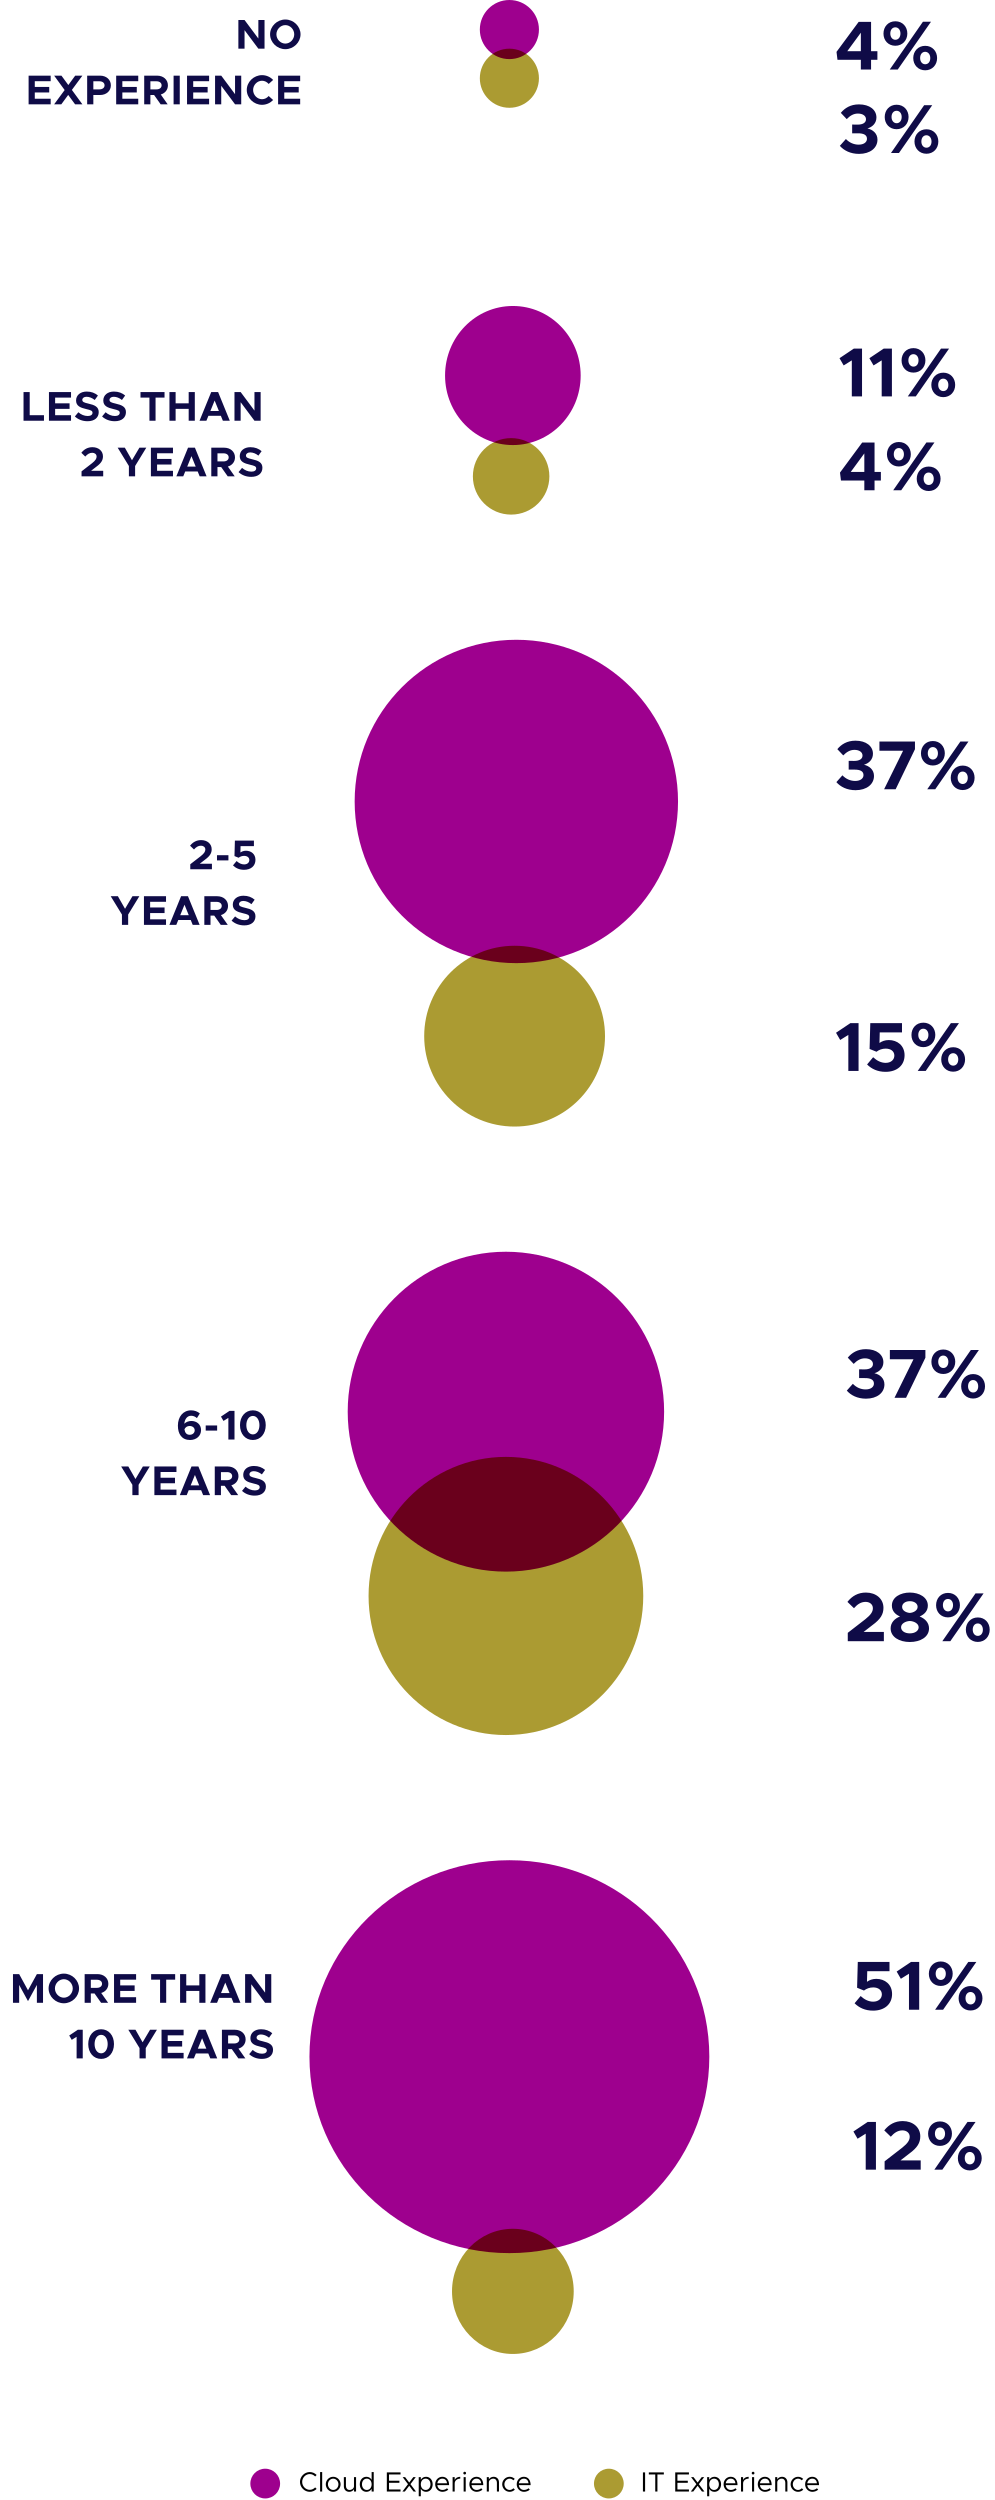
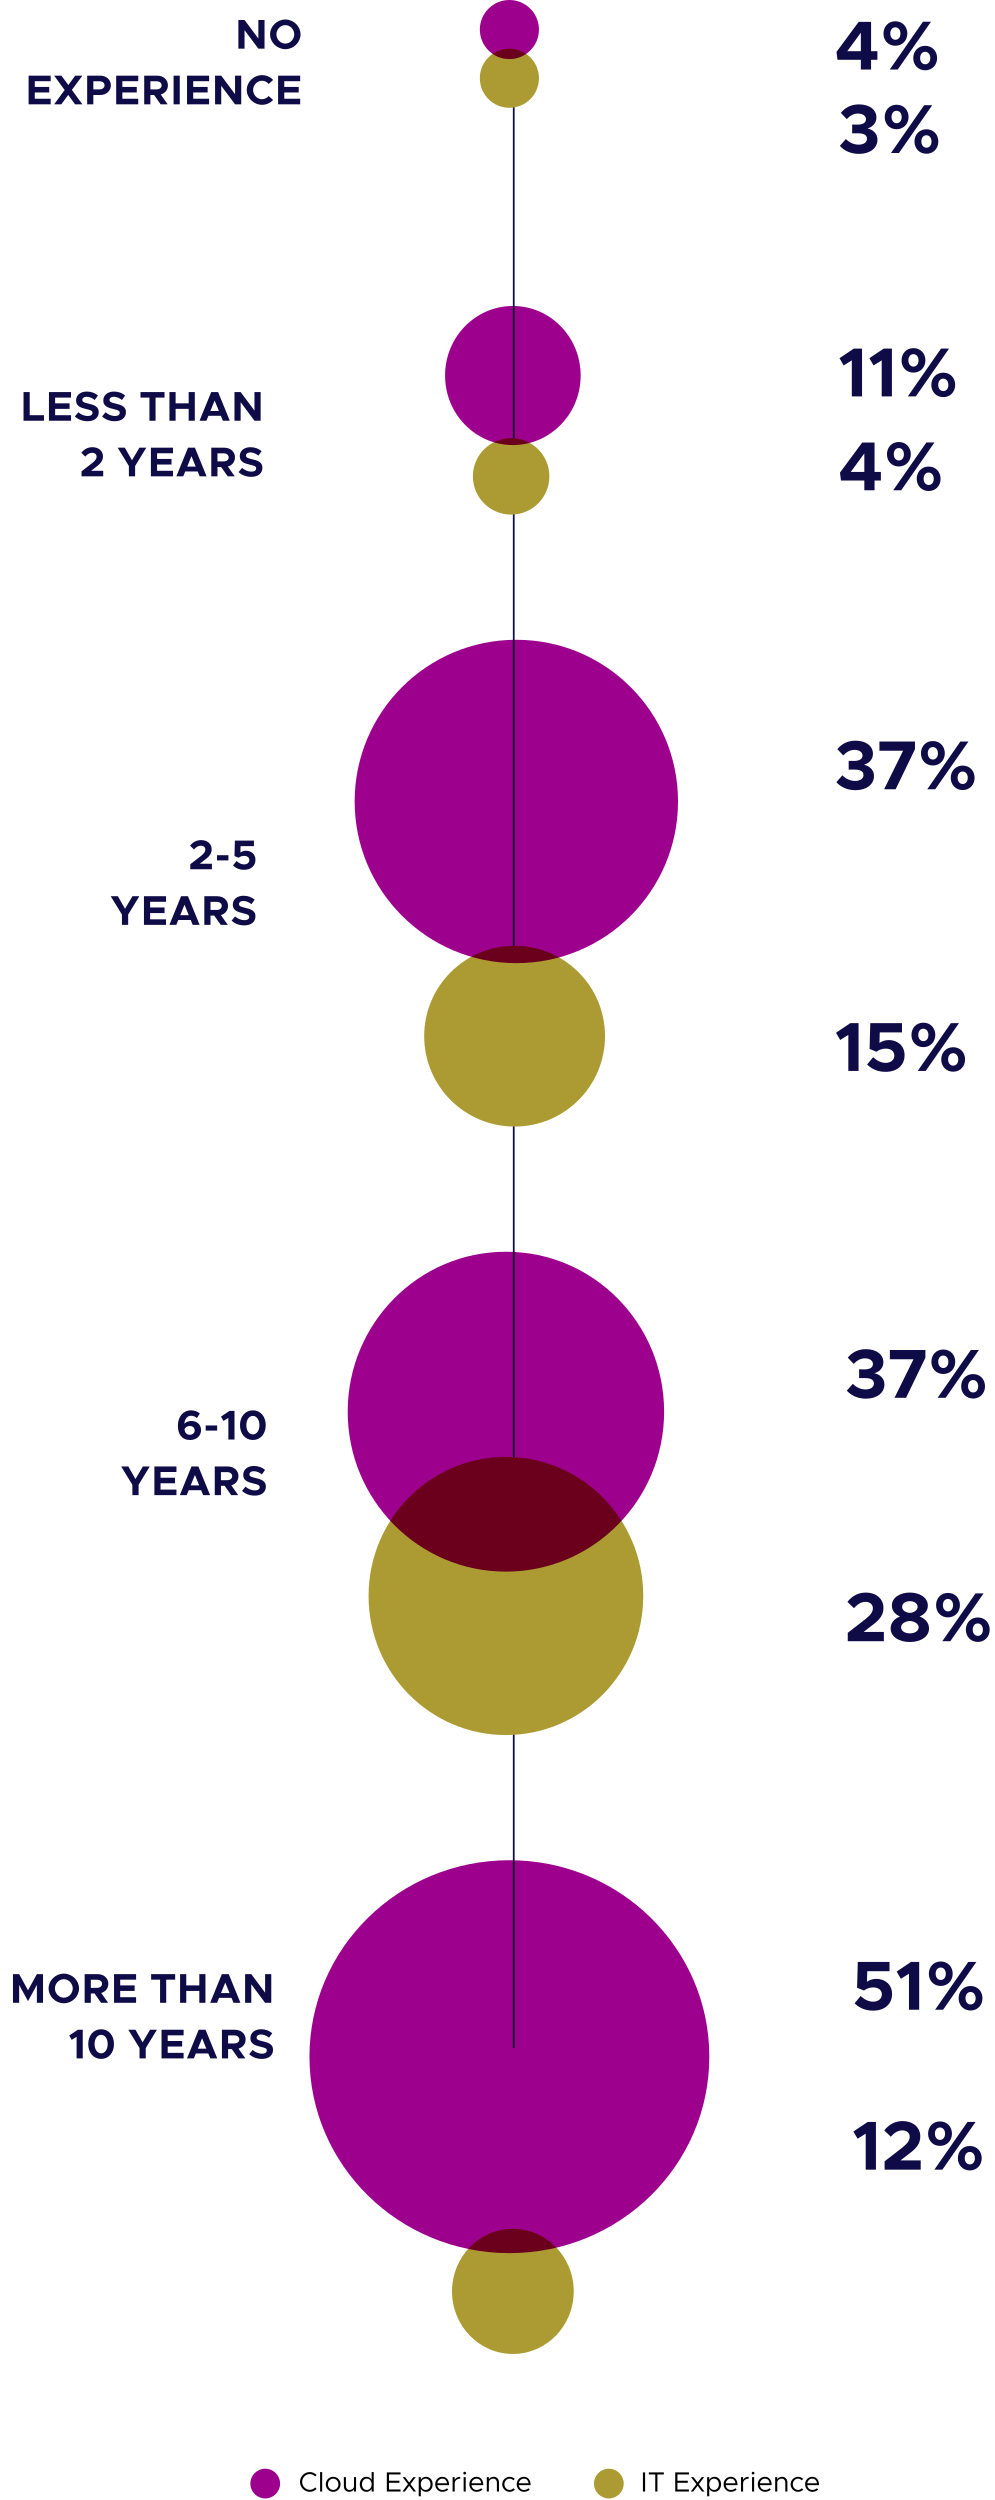
<svg xmlns="http://www.w3.org/2000/svg" width="286" height="719" viewBox="0 0 286 719" fill="none">
+   <path d="M147.75 589L147.75 29" stroke="#0F0B47" stroke-width="0.5" />
  <path d="M89.088 716.651C87.568 716.651 86.272 715.347 86.272 713.803C86.272 712.259 87.568 710.963 89.088 710.963C89.848 710.963 90.552 711.283 91.064 711.803L90.64 712.235C90.24 711.811 89.688 711.539 89.088 711.539C87.904 711.539 86.904 712.579 86.904 713.803C86.904 715.035 87.904 716.075 89.088 716.075C89.688 716.075 90.24 715.803 90.64 715.379L91.064 715.811C90.552 716.323 89.848 716.651 89.088 716.651ZM92.059 716.555V710.963H92.659V716.555H92.059ZM95.828 716.651C94.651 716.651 93.692 715.675 93.692 714.483C93.692 713.291 94.651 712.323 95.828 712.323C96.996 712.323 97.956 713.291 97.956 714.483C97.956 715.675 96.996 716.651 95.828 716.651ZM95.828 716.115C96.651 716.115 97.332 715.379 97.332 714.483C97.332 713.587 96.651 712.859 95.828 712.859C94.996 712.859 94.316 713.587 94.316 714.483C94.316 715.379 94.996 716.115 95.828 716.115ZM101.805 712.419H102.405V716.555H101.805V715.899C101.565 716.339 101.037 716.651 100.445 716.651C99.525 716.651 98.893 716.003 98.893 715.051V712.419H99.493V714.971C99.493 715.651 99.917 716.115 100.525 716.115C101.229 716.115 101.805 715.635 101.805 715.051V712.419ZM106.882 710.963H107.482V716.555H106.882V715.779C106.57 716.323 106.042 716.651 105.378 716.651C104.29 716.651 103.474 715.755 103.474 714.483C103.474 713.219 104.29 712.323 105.378 712.323C106.042 712.323 106.57 712.651 106.882 713.195V710.963ZM105.49 716.115C106.306 716.115 106.882 715.435 106.882 714.483C106.882 713.531 106.306 712.859 105.49 712.859C104.682 712.859 104.106 713.531 104.106 714.483C104.106 715.435 104.682 716.115 105.49 716.115ZM115.195 711.651H111.883V713.459H114.867V714.051H111.883V715.963H115.195V716.555H111.251V711.059H115.195V711.651ZM119.637 716.555H118.933L117.693 714.907L116.445 716.555H115.741L117.341 714.443L115.805 712.419H116.509L117.693 713.979L118.869 712.419H119.573L118.045 714.443L119.637 716.555ZM122.53 712.323C123.618 712.323 124.434 713.219 124.434 714.483C124.434 715.755 123.618 716.651 122.53 716.651C121.866 716.651 121.338 716.323 121.026 715.779V717.931H120.426V712.419H121.026V713.195C121.338 712.651 121.866 712.323 122.53 712.323ZM122.418 716.115C123.226 716.115 123.802 715.435 123.802 714.483C123.802 713.531 123.226 712.859 122.418 712.859C121.602 712.859 121.026 713.531 121.026 714.483C121.026 715.435 121.602 716.115 122.418 716.115ZM127.249 716.115C127.737 716.115 128.297 715.899 128.553 715.619L128.921 716.011C128.561 716.403 127.833 716.651 127.257 716.651C126.153 716.651 125.161 715.747 125.161 714.475C125.161 713.243 126.089 712.323 127.201 712.323C128.449 712.323 129.161 713.267 129.161 714.715H125.777C125.865 715.523 126.433 716.115 127.249 716.115ZM127.225 712.859C126.489 712.859 125.897 713.379 125.785 714.179H128.569C128.489 713.435 128.049 712.859 127.225 712.859ZM130.769 713.227C131.017 712.675 131.609 712.323 132.369 712.323V712.859C131.433 712.859 130.769 713.435 130.769 714.243V716.555H130.169V712.419H130.769V713.227ZM133.645 711.667C133.421 711.667 133.245 711.483 133.245 711.267C133.245 711.059 133.421 710.875 133.645 710.875C133.861 710.875 134.037 711.059 134.037 711.267C134.037 711.483 133.861 711.667 133.645 711.667ZM133.341 716.555V712.419H133.941V716.555H133.341ZM137.077 716.115C137.565 716.115 138.125 715.899 138.381 715.619L138.749 716.011C138.389 716.403 137.661 716.651 137.085 716.651C135.981 716.651 134.989 715.747 134.989 714.475C134.989 713.243 135.917 712.323 137.029 712.323C138.277 712.323 138.989 713.267 138.989 714.715H135.605C135.693 715.523 136.261 716.115 137.077 716.115ZM137.053 712.859C136.317 712.859 135.725 713.379 135.613 714.179H138.397C138.317 713.435 137.877 712.859 137.053 712.859ZM141.957 712.323C142.877 712.323 143.509 712.971 143.509 713.923V716.555H142.909V714.003C142.909 713.323 142.485 712.859 141.877 712.859C141.173 712.859 140.597 713.339 140.597 713.923V716.555H139.997V712.419H140.597V713.075C140.837 712.635 141.365 712.323 141.957 712.323ZM146.577 716.651C145.417 716.651 144.433 715.659 144.433 714.483C144.433 713.307 145.417 712.323 146.577 712.323C147.137 712.323 147.657 712.555 148.049 712.931L147.633 713.339C147.361 713.043 146.985 712.859 146.577 712.859C145.753 712.859 145.065 713.603 145.065 714.483C145.065 715.371 145.753 716.115 146.577 716.115C146.993 716.115 147.377 715.923 147.657 715.611L148.073 716.019C147.681 716.411 147.153 716.651 146.577 716.651ZM150.694 716.115C151.182 716.115 151.742 715.899 151.998 715.619L152.366 716.011C152.006 716.403 151.278 716.651 150.702 716.651C149.598 716.651 148.606 715.747 148.606 714.475C148.606 713.243 149.534 712.323 150.646 712.323C151.894 712.323 152.606 713.267 152.606 714.715H149.222C149.31 715.523 149.878 716.115 150.694 716.115ZM150.67 712.859C149.934 712.859 149.342 713.379 149.23 714.179H152.014C151.934 713.435 151.494 712.859 150.67 712.859Z" fill="black" />
  <circle cx="76.277" cy="714.277" r="4.277" fill="#9E008E" />
  <path d="M184.907 716.555V711.059H185.531V716.555H184.907ZM188.45 716.555V711.651H186.602V711.059H190.922V711.651H189.074V716.555H188.45ZM198.14 711.651H194.828V713.459H197.812V714.051H194.828V715.963H198.14V716.555H194.196V711.059H198.14V711.651ZM202.582 716.555H201.878L200.638 714.907L199.39 716.555H198.686L200.286 714.443L198.75 712.419H199.454L200.638 713.979L201.814 712.419H202.518L200.99 714.443L202.582 716.555ZM205.476 712.323C206.564 712.323 207.38 713.219 207.38 714.483C207.38 715.755 206.564 716.651 205.476 716.651C204.812 716.651 204.284 716.323 203.972 715.779V717.931H203.372V712.419H203.972V713.195C204.284 712.651 204.812 712.323 205.476 712.323ZM205.364 716.115C206.172 716.115 206.748 715.435 206.748 714.483C206.748 713.531 206.172 712.859 205.364 712.859C204.548 712.859 203.972 713.531 203.972 714.483C203.972 715.435 204.548 716.115 205.364 716.115ZM210.194 716.115C210.682 716.115 211.242 715.899 211.498 715.619L211.866 716.011C211.506 716.403 210.778 716.651 210.202 716.651C209.098 716.651 208.106 715.747 208.106 714.475C208.106 713.243 209.034 712.323 210.146 712.323C211.394 712.323 212.106 713.267 212.106 714.715H208.722C208.81 715.523 209.378 716.115 210.194 716.115ZM210.17 712.859C209.434 712.859 208.842 713.379 208.73 714.179H211.514C211.434 713.435 210.994 712.859 210.17 712.859ZM213.714 713.227C213.962 712.675 214.554 712.323 215.314 712.323V712.859C214.378 712.859 213.714 713.435 213.714 714.243V716.555H213.114V712.419H213.714V713.227ZM216.59 711.667C216.366 711.667 216.19 711.483 216.19 711.267C216.19 711.059 216.366 710.875 216.59 710.875C216.806 710.875 216.982 711.059 216.982 711.267C216.982 711.483 216.806 711.667 216.59 711.667ZM216.286 716.555V712.419H216.886V716.555H216.286ZM220.022 716.115C220.51 716.115 221.07 715.899 221.326 715.619L221.694 716.011C221.334 716.403 220.606 716.651 220.03 716.651C218.926 716.651 217.934 715.747 217.934 714.475C217.934 713.243 218.862 712.323 219.974 712.323C221.222 712.323 221.934 713.267 221.934 714.715H218.55C218.638 715.523 219.206 716.115 220.022 716.115ZM219.998 712.859C219.262 712.859 218.67 713.379 218.558 714.179H221.342C221.262 713.435 220.822 712.859 219.998 712.859ZM224.902 712.323C225.822 712.323 226.454 712.971 226.454 713.923V716.555H225.854V714.003C225.854 713.323 225.43 712.859 224.822 712.859C224.118 712.859 223.542 713.339 223.542 713.923V716.555H222.942V712.419H223.542V713.075C223.782 712.635 224.31 712.323 224.902 712.323ZM229.523 716.651C228.363 716.651 227.379 715.659 227.379 714.483C227.379 713.307 228.363 712.323 229.523 712.323C230.083 712.323 230.603 712.555 230.995 712.931L230.579 713.339C230.307 713.043 229.931 712.859 229.523 712.859C228.699 712.859 228.011 713.603 228.011 714.483C228.011 715.371 228.699 716.115 229.523 716.115C229.939 716.115 230.323 715.923 230.603 715.611L231.019 716.019C230.627 716.411 230.099 716.651 229.523 716.651ZM233.639 716.115C234.127 716.115 234.687 715.899 234.943 715.619L235.311 716.011C234.951 716.403 234.223 716.651 233.647 716.651C232.543 716.651 231.551 715.747 231.551 714.475C231.551 713.243 232.479 712.323 233.591 712.323C234.839 712.323 235.551 713.267 235.551 714.715H232.167C232.255 715.523 232.823 716.115 233.639 716.115ZM233.615 712.859C232.879 712.859 232.287 713.379 232.175 714.179H234.959C234.879 713.435 234.439 712.859 233.615 712.859Z" fill="black" />
  <circle cx="175.102" cy="714.277" r="4.277" fill="#AB9B32" />
  <path d="M8.543 119.404V112.756H6.767V121H12.647V119.404H8.543ZM20.427 114.352V112.756H14.079V121H20.427V119.404H15.855V117.592H20.007V115.996H15.855V114.352H20.427ZM25.19 121.144C27.194 121.144 28.394 120.1 28.394 118.528C28.394 117.004 27.218 116.476 25.442 116.08C24.17 115.792 23.666 115.6 23.666 115C23.666 114.508 24.134 114.112 24.878 114.112C25.67 114.112 26.498 114.436 27.242 115.036L28.166 113.752C27.314 113.032 26.282 112.612 24.938 112.612C23.126 112.612 21.878 113.656 21.878 115.18C21.878 116.776 23.126 117.268 24.866 117.664C26.126 117.952 26.606 118.132 26.606 118.72C26.606 119.236 26.15 119.644 25.25 119.644C24.206 119.644 23.318 119.236 22.538 118.564L21.53 119.776C22.49 120.664 23.75 121.144 25.19 121.144ZM33.018 121.144C35.022 121.144 36.222 120.1 36.222 118.528C36.222 117.004 35.046 116.476 33.27 116.08C31.998 115.792 31.494 115.6 31.494 115C31.494 114.508 31.962 114.112 32.706 114.112C33.498 114.112 34.326 114.436 35.07 115.036L35.994 113.752C35.142 113.032 34.11 112.612 32.766 112.612C30.954 112.612 29.706 113.656 29.706 115.18C29.706 116.776 30.954 117.268 32.694 117.664C33.954 117.952 34.434 118.132 34.434 118.72C34.434 119.236 33.978 119.644 33.078 119.644C32.034 119.644 31.146 119.236 30.366 118.564L29.358 119.776C30.318 120.664 31.578 121.144 33.018 121.144ZM42.975 121H44.739V114.352H47.319V112.756H40.407V114.352H42.975V121ZM54.264 112.756V115.996H50.508V112.756H48.731V121H50.508V117.592H54.264V121H56.028V112.756H54.264ZM64.094 121H66.086L62.726 112.756H60.746L57.386 121H59.366L59.942 119.584H63.518L64.094 121ZM60.506 118.204L61.73 115.192L62.954 118.204H60.506ZM67.435 121H69.211V115.672L73.183 121H74.959V112.756H73.183V118.084L69.211 112.756H67.435V121ZM23.453 137H29.681V135.404H26.189L27.689 134.24C29.129 133.196 29.609 132.344 29.609 131.24C29.609 129.692 28.337 128.612 26.585 128.612C25.253 128.612 24.209 129.188 23.393 130.22L24.521 131.312C25.121 130.628 25.733 130.22 26.537 130.22C27.209 130.22 27.785 130.628 27.785 131.312C27.785 131.888 27.473 132.428 26.489 133.208L23.453 135.56V137ZM37.07 137H38.858V134.024L42.074 128.756H40.094L37.958 132.368L35.906 128.756H33.842L37.07 134.024V137ZM49.748 130.352V128.756H43.4V137H49.748V135.404H45.175V133.592H49.328V131.996H45.175V130.352H49.748ZM57.426 137H59.418L56.058 128.756H54.078L50.718 137H52.698L53.274 135.584H56.85L57.426 137ZM53.838 134.204L55.062 131.192L56.286 134.204H53.838ZM67.583 131.54C67.583 129.908 66.275 128.756 64.475 128.756H60.767V137H62.543V134.324H63.611L65.495 137H67.511L65.531 134.18C66.767 133.82 67.583 132.836 67.583 131.54ZM62.543 130.376H64.295C65.171 130.376 65.771 130.832 65.771 131.54C65.771 132.248 65.171 132.704 64.295 132.704H62.543V130.376ZM72.264 137.144C74.268 137.144 75.468 136.1 75.468 134.528C75.468 133.004 74.292 132.476 72.516 132.08C71.244 131.792 70.74 131.6 70.74 131C70.74 130.508 71.208 130.112 71.952 130.112C72.744 130.112 73.572 130.436 74.316 131.036L75.24 129.752C74.388 129.032 73.356 128.612 72.012 128.612C70.2 128.612 68.952 129.656 68.952 131.18C68.952 132.776 70.2 133.268 71.94 133.664C73.2 133.952 73.68 134.132 73.68 134.72C73.68 135.236 73.224 135.644 72.324 135.644C71.28 135.644 70.392 135.236 69.612 134.564L68.604 135.776C69.564 136.664 70.824 137.144 72.264 137.144Z" fill="#0F0B47" />
  <ellipse cx="147" cy="137" rx="11" ry="11" transform="rotate(90 147 137)" fill="#AB9B32" />
  <ellipse cx="147.5" cy="108" rx="20" ry="19.5" transform="rotate(90 147.5 108)" fill="#9E008E" style="mix-blend-mode:multiply" />
  <path d="M244.98 114V103.64L242.64 105.1L241.44 103.02L245.56 100.26H247.92V114H244.98ZM253.574 114V103.64L251.234 105.1L250.034 103.02L254.154 100.26H256.514V114H253.574ZM262.708 107.16C260.648 107.16 259.288 105.62 259.288 103.66C259.288 101.68 260.648 100.12 262.708 100.12C264.788 100.12 266.148 101.7 266.148 103.64C266.148 105.62 264.728 107.16 262.708 107.16ZM261.088 114L270.628 100.26H272.948L263.388 114H261.088ZM262.708 105.44C263.548 105.44 264.168 104.74 264.168 103.64C264.168 102.58 263.548 101.86 262.708 101.86C261.848 101.86 261.248 102.56 261.248 103.64C261.248 104.72 261.888 105.44 262.708 105.44ZM271.288 114.22C269.248 114.22 267.848 112.66 267.848 110.7C267.848 108.74 269.248 107.18 271.288 107.18C273.368 107.18 274.708 108.76 274.708 110.7C274.708 112.68 273.308 114.22 271.288 114.22ZM271.288 112.48C272.148 112.48 272.748 111.78 272.748 110.7C272.748 109.62 272.108 108.9 271.288 108.9C270.428 108.9 269.828 109.6 269.828 110.7C269.828 111.76 270.448 112.48 271.288 112.48Z" fill="#0F0B47" />
  <path d="M248.58 141V138.2H241.86L241.58 135.92L247.96 127.28H251.52V135.72H253.34V138.2H251.52V141H248.58ZM244.68 135.72H248.58V130.4L244.68 135.72ZM258.508 134.16C256.448 134.16 255.088 132.62 255.088 130.66C255.088 128.68 256.448 127.12 258.508 127.12C260.588 127.12 261.948 128.7 261.948 130.64C261.948 132.62 260.528 134.16 258.508 134.16ZM256.888 141L266.428 127.26H268.748L259.188 141H256.888ZM258.508 132.44C259.348 132.44 259.968 131.74 259.968 130.64C259.968 129.58 259.348 128.86 258.508 128.86C257.648 128.86 257.048 129.56 257.048 130.64C257.048 131.72 257.688 132.44 258.508 132.44ZM267.088 141.22C265.048 141.22 263.648 139.66 263.648 137.7C263.648 135.74 265.048 134.18 267.088 134.18C269.168 134.18 270.508 135.76 270.508 137.7C270.508 139.68 269.108 141.22 267.088 141.22ZM267.088 139.48C267.948 139.48 268.548 138.78 268.548 137.7C268.548 136.62 267.908 135.9 267.088 135.9C266.228 135.9 265.628 136.6 265.628 137.7C265.628 138.76 266.248 139.48 267.088 139.48Z" fill="#0F0B47" />
  <path d="M68.556 14V5.756H70.332L74.304 11.084V5.756H76.08V14H74.304L70.332 8.672V14H68.556ZM82.065 14.144C79.689 14.144 77.673 12.188 77.673 9.872C77.673 7.556 79.689 5.612 82.065 5.612C84.441 5.612 86.433 7.556 86.433 9.872C86.433 12.188 84.441 14.144 82.065 14.144ZM82.065 12.536C83.445 12.536 84.621 11.312 84.621 9.872C84.621 8.444 83.445 7.22 82.065 7.22C80.673 7.22 79.497 8.444 79.497 9.872C79.497 11.312 80.673 12.536 82.065 12.536ZM14.576 23.352H10.004V24.996H14.156V26.592H10.004V28.404H14.576V30H8.228V21.756H14.576V23.352ZM23.694 21.756L20.67 25.86L23.694 30H21.594L19.614 27.3L17.634 30H15.57L18.594 25.896L15.57 21.756H17.67L19.65 24.456L21.63 21.756H23.694ZM25.067 30V21.756H28.775C30.575 21.756 31.883 22.908 31.883 24.54C31.883 26.172 30.575 27.324 28.775 27.324H26.843V30H25.067ZM26.843 25.704H28.595C29.471 25.704 30.071 25.248 30.071 24.54C30.071 23.832 29.471 23.376 28.595 23.376H26.843V25.704ZM39.759 23.352H35.187V24.996H39.339V26.592H35.187V28.404H39.759V30H33.411V21.756H39.759V23.352ZM48.29 24.54C48.29 25.836 47.474 26.82 46.238 27.18L48.218 30H46.202L44.318 27.324H43.25V30H41.474V21.756H45.182C46.982 21.756 48.29 22.908 48.29 24.54ZM43.25 23.376V25.704H45.002C45.878 25.704 46.478 25.248 46.478 24.54C46.478 23.832 45.878 23.376 45.002 23.376H43.25ZM49.923 30V21.756H51.699V30H49.923ZM60.138 23.352H55.566V24.996H59.718V26.592H55.566V28.404H60.138V30H53.79V21.756H60.138V23.352ZM61.853 30V21.756H63.629L67.601 27.084V21.756H69.377V30H67.601L63.629 24.672V30H61.853ZM75.362 30.144C72.986 30.144 70.97 28.188 70.97 25.872C70.97 23.556 72.986 21.612 75.362 21.612C76.61 21.612 77.75 22.14 78.554 22.992L77.27 24.144C76.802 23.592 76.106 23.22 75.362 23.22C73.97 23.22 72.794 24.444 72.794 25.872C72.794 27.312 73.97 28.536 75.362 28.536C76.118 28.536 76.802 28.164 77.27 27.612L78.554 28.764C77.75 29.604 76.61 30.144 75.362 30.144ZM86.329 23.352H81.757V24.996H85.909V26.592H81.757V28.404H86.329V30H79.981V21.756H86.329V23.352Z" fill="#0F0B47" />
  <circle cx="146.5" cy="22.5" r="8.5" transform="rotate(90 146.5 22.5)" fill="#AB9B32" />
  <ellipse cx="146.5" cy="8.5" rx="8.5" ry="8.5" transform="rotate(90 146.5 8.5)" fill="#9E008E" style="mix-blend-mode:multiply" />
  <path d="M247.58 20V17.2H240.86L240.58 14.92L246.96 6.28H250.52V14.72H252.34V17.2H250.52V20H247.58ZM243.68 14.72H247.58V9.4L243.68 14.72ZM257.508 13.16C255.448 13.16 254.088 11.62 254.088 9.66C254.088 7.68 255.448 6.12 257.508 6.12C259.588 6.12 260.948 7.7 260.948 9.64C260.948 11.62 259.528 13.16 257.508 13.16ZM255.888 20L265.428 6.26H267.748L258.188 20H255.888ZM257.508 11.44C258.348 11.44 258.968 10.74 258.968 9.64C258.968 8.58 258.348 7.86 257.508 7.86C256.648 7.86 256.048 8.56 256.048 9.64C256.048 10.72 256.688 11.44 257.508 11.44ZM266.088 20.22C264.048 20.22 262.648 18.66 262.648 16.7C262.648 14.74 264.048 13.18 266.088 13.18C268.168 13.18 269.508 14.76 269.508 16.7C269.508 18.68 268.108 20.22 266.088 20.22ZM266.088 18.48C266.948 18.48 267.548 17.78 267.548 16.7C267.548 15.62 266.908 14.9 266.088 14.9C265.228 14.9 264.628 15.6 264.628 16.7C264.628 17.76 265.248 18.48 266.088 18.48Z" fill="#0F0B47" />
  <path d="M247.06 44.26C244.6 44.26 242.7 43.28 241.54 41.94L243.28 39.98C244.26 41.02 245.56 41.6 246.94 41.6C248.44 41.6 249.34 40.9 249.34 39.92C249.34 38.86 248.5 38.32 246.66 38.34H245.08V35.82L246.66 35.84C248.16 35.84 249.06 35.28 249.06 34.3C249.06 33.3 248.1 32.66 246.74 32.66C245.46 32.66 244.44 33.3 243.52 34.26L241.82 32.46C242.96 31.08 244.6 30.02 247.04 30.02C250.12 30.02 252.06 31.6 252.06 33.78C252.06 35.36 251 36.5 249.48 36.94C250.98 37.28 252.36 38.34 252.36 40.16C252.36 42.54 250.28 44.26 247.06 44.26ZM257.864 37.16C255.804 37.16 254.444 35.62 254.444 33.66C254.444 31.68 255.804 30.12 257.864 30.12C259.944 30.12 261.304 31.7 261.304 33.64C261.304 35.62 259.884 37.16 257.864 37.16ZM256.244 44L265.784 30.26H268.104L258.544 44H256.244ZM257.864 35.44C258.704 35.44 259.324 34.74 259.324 33.64C259.324 32.58 258.704 31.86 257.864 31.86C257.004 31.86 256.404 32.56 256.404 33.64C256.404 34.72 257.044 35.44 257.864 35.44ZM266.444 44.22C264.404 44.22 263.004 42.66 263.004 40.7C263.004 38.74 264.404 37.18 266.444 37.18C268.524 37.18 269.864 38.76 269.864 40.7C269.864 42.68 268.464 44.22 266.444 44.22ZM266.444 42.48C267.304 42.48 267.904 41.78 267.904 40.7C267.904 39.62 267.264 38.9 266.444 38.9C265.584 38.9 264.984 39.6 264.984 40.7C264.984 41.76 265.604 42.48 266.444 42.48Z" fill="#0F0B47" />
  <path d="M54.722 250H60.95V248.404H57.459L58.959 247.24C60.398 246.196 60.879 245.344 60.879 244.24C60.879 242.692 59.606 241.612 57.855 241.612C56.523 241.612 55.478 242.188 54.663 243.22L55.791 244.312C56.391 243.628 57.002 243.22 57.806 243.22C58.478 243.22 59.054 243.628 59.054 244.312C59.054 244.888 58.742 245.428 57.758 246.208L54.722 248.56V250ZM62.406 247.444H65.694V245.956H62.406V247.444ZM70.195 250.156C72.163 250.156 73.471 249.04 73.471 247.288C73.471 245.608 72.211 244.672 70.747 244.672C70.075 244.672 69.547 244.888 69.139 245.176L69.187 243.352H73.027V241.756H67.555L67.435 246.208L68.623 246.688C69.067 246.352 69.595 246.148 70.219 246.148C71.119 246.148 71.707 246.628 71.707 247.348C71.707 248.056 71.143 248.608 70.207 248.608C69.415 248.608 68.671 248.224 68.047 247.636L67.003 248.884C67.771 249.652 68.815 250.156 70.195 250.156ZM35.07 266H36.858V263.024L40.074 257.756H38.094L35.958 261.368L33.906 257.756H31.842L35.07 263.024V266ZM47.748 259.352V257.756H41.4V266H47.748V264.404H43.175V262.592H47.328V260.996H43.175V259.352H47.748ZM55.426 266H57.418L54.058 257.756H52.078L48.718 266H50.698L51.274 264.584H54.85L55.426 266ZM51.838 263.204L53.062 260.192L54.286 263.204H51.838ZM65.583 260.54C65.583 258.908 64.275 257.756 62.475 257.756H58.767V266H60.543V263.324H61.611L63.495 266H65.511L63.531 263.18C64.767 262.82 65.583 261.836 65.583 260.54ZM60.543 259.376H62.295C63.171 259.376 63.771 259.832 63.771 260.54C63.771 261.248 63.171 261.704 62.295 261.704H60.543V259.376ZM70.264 266.144C72.268 266.144 73.468 265.1 73.468 263.528C73.468 262.004 72.292 261.476 70.516 261.08C69.244 260.792 68.74 260.6 68.74 260C68.74 259.508 69.208 259.112 69.952 259.112C70.744 259.112 71.572 259.436 72.316 260.036L73.24 258.752C72.388 258.032 71.356 257.612 70.012 257.612C68.2 257.612 66.952 258.656 66.952 260.18C66.952 261.776 68.2 262.268 69.94 262.664C71.2 262.952 71.68 263.132 71.68 263.72C71.68 264.236 71.224 264.644 70.324 264.644C69.28 264.644 68.392 264.236 67.612 263.564L66.604 264.776C67.564 265.664 68.824 266.144 70.264 266.144Z" fill="#0F0B47" />
  <ellipse cx="148" cy="298" rx="26" ry="26" transform="rotate(90 148 298)" fill="#AB9B32" />
  <ellipse cx="148.5" cy="230.5" rx="46.5" ry="46.5" transform="rotate(90 148.5 230.5)" fill="#9E008E" style="mix-blend-mode:multiply" />
  <path d="M246.06 227.26C243.6 227.26 241.7 226.28 240.54 224.94L242.28 222.98C243.26 224.02 244.56 224.6 245.94 224.6C247.44 224.6 248.34 223.9 248.34 222.92C248.34 221.86 247.5 221.32 245.66 221.34H244.08V218.82L245.66 218.84C247.16 218.84 248.06 218.28 248.06 217.3C248.06 216.3 247.1 215.66 245.74 215.66C244.46 215.66 243.44 216.3 242.52 217.26L240.82 215.46C241.96 214.08 243.6 213.02 246.04 213.02C249.12 213.02 251.06 214.6 251.06 216.78C251.06 218.36 250 219.5 248.48 219.94C249.98 220.28 251.36 221.34 251.36 223.16C251.36 225.54 249.28 227.26 246.06 227.26ZM254.264 227L259.724 215.92H252.924V213.26H263.144V215.48L257.584 227H254.264ZM268.29 220.16C266.23 220.16 264.87 218.62 264.87 216.66C264.87 214.68 266.23 213.12 268.29 213.12C270.37 213.12 271.73 214.7 271.73 216.64C271.73 218.62 270.31 220.16 268.29 220.16ZM266.67 227L276.21 213.26H278.53L268.97 227H266.67ZM268.29 218.44C269.13 218.44 269.75 217.74 269.75 216.64C269.75 215.58 269.13 214.86 268.29 214.86C267.43 214.86 266.83 215.56 266.83 216.64C266.83 217.72 267.47 218.44 268.29 218.44ZM276.87 227.22C274.83 227.22 273.43 225.66 273.43 223.7C273.43 221.74 274.83 220.18 276.87 220.18C278.95 220.18 280.29 221.76 280.29 223.7C280.29 225.68 278.89 227.22 276.87 227.22ZM276.87 225.48C277.73 225.48 278.33 224.78 278.33 223.7C278.33 222.62 277.69 221.9 276.87 221.9C276.01 221.9 275.41 222.6 275.41 223.7C275.41 224.76 276.03 225.48 276.87 225.48Z" fill="#0F0B47" />
  <path d="M243.98 308V297.64L241.64 299.1L240.44 297.02L244.56 294.26H246.92V308H243.98ZM254.694 308.26C252.394 308.26 250.654 307.42 249.374 306.14L251.114 304.06C252.154 305.04 253.394 305.68 254.714 305.68C256.274 305.68 257.214 304.76 257.214 303.58C257.214 302.38 256.234 301.58 254.734 301.58C253.694 301.58 252.814 301.92 252.074 302.48L250.094 301.68L250.294 294.26H259.414V296.92H253.014L252.934 299.96C253.614 299.48 254.494 299.12 255.614 299.12C258.054 299.12 260.154 300.68 260.154 303.48C260.154 306.4 257.974 308.26 254.694 308.26ZM265.555 301.16C263.495 301.16 262.135 299.62 262.135 297.66C262.135 295.68 263.495 294.12 265.555 294.12C267.635 294.12 268.995 295.7 268.995 297.64C268.995 299.62 267.575 301.16 265.555 301.16ZM263.935 308L273.475 294.26H275.795L266.235 308H263.935ZM265.555 299.44C266.395 299.44 267.015 298.74 267.015 297.64C267.015 296.58 266.395 295.86 265.555 295.86C264.695 295.86 264.095 296.56 264.095 297.64C264.095 298.72 264.735 299.44 265.555 299.44ZM274.135 308.22C272.095 308.22 270.695 306.66 270.695 304.7C270.695 302.74 272.095 301.18 274.135 301.18C276.215 301.18 277.555 302.76 277.555 304.7C277.555 306.68 276.155 308.22 274.135 308.22ZM274.135 306.48C274.995 306.48 275.595 305.78 275.595 304.7C275.595 303.62 274.955 302.9 274.135 302.9C273.275 302.9 272.675 303.6 272.675 304.7C272.675 305.76 273.295 306.48 274.135 306.48Z" fill="#0F0B47" />
  <ellipse cx="145.5" cy="459" rx="40" ry="39.5" transform="rotate(90 145.5 459)" fill="#AB9B32" />
  <ellipse cx="145.5" cy="406" rx="46" ry="45.5" transform="rotate(90 145.5 406)" fill="#9E008E" style="mix-blend-mode:multiply" />
  <path d="M249.06 402.26C246.6 402.26 244.7 401.28 243.54 399.94L245.28 397.98C246.26 399.02 247.56 399.6 248.94 399.6C250.44 399.6 251.34 398.9 251.34 397.92C251.34 396.86 250.5 396.32 248.66 396.34H247.08V393.82L248.66 393.84C250.16 393.84 251.06 393.28 251.06 392.3C251.06 391.3 250.1 390.66 248.74 390.66C247.46 390.66 246.44 391.3 245.52 392.26L243.82 390.46C244.96 389.08 246.6 388.02 249.04 388.02C252.12 388.02 254.06 389.6 254.06 391.78C254.06 393.36 253 394.5 251.48 394.94C252.98 395.28 254.36 396.34 254.36 398.16C254.36 400.54 252.28 402.26 249.06 402.26ZM257.264 402L262.724 390.92H255.924V388.26H266.144V390.48L260.584 402H257.264ZM271.29 395.16C269.23 395.16 267.87 393.62 267.87 391.66C267.87 389.68 269.23 388.12 271.29 388.12C273.37 388.12 274.73 389.7 274.73 391.64C274.73 393.62 273.31 395.16 271.29 395.16ZM269.67 402L279.21 388.26H281.53L271.97 402H269.67ZM271.29 393.44C272.13 393.44 272.75 392.74 272.75 391.64C272.75 390.58 272.13 389.86 271.29 389.86C270.43 389.86 269.83 390.56 269.83 391.64C269.83 392.72 270.47 393.44 271.29 393.44ZM279.87 402.22C277.83 402.22 276.43 400.66 276.43 398.7C276.43 396.74 277.83 395.18 279.87 395.18C281.95 395.18 283.29 396.76 283.29 398.7C283.29 400.68 281.89 402.22 279.87 402.22ZM279.87 400.48C280.73 400.48 281.33 399.78 281.33 398.7C281.33 397.62 280.69 396.9 279.87 396.9C279.01 396.9 278.41 397.6 278.41 398.7C278.41 399.76 279.03 400.48 279.87 400.48Z" fill="#0F0B47" />
  <path d="M243.82 472V469.6L248.88 465.68C250.52 464.38 251.04 463.48 251.04 462.52C251.04 461.38 250.08 460.7 248.96 460.7C247.62 460.7 246.6 461.38 245.6 462.52L243.72 460.7C245.08 458.98 246.82 458.02 249.04 458.02C251.96 458.02 254.08 459.82 254.08 462.4C254.08 464.24 253.28 465.66 250.88 467.4L248.38 469.34H254.2V472H243.82ZM261.667 472.24C258.627 472.24 256.147 470.8 256.147 468.32C256.147 466.7 257.267 465.5 258.847 464.9C257.487 464.32 256.507 463.32 256.507 461.76C256.507 459.34 258.987 458.02 261.667 458.02C264.407 458.02 266.847 459.4 266.847 461.76C266.847 463.3 265.867 464.3 264.487 464.9C266.107 465.54 267.187 466.74 267.187 468.32C267.187 470.82 264.687 472.24 261.667 472.24ZM261.667 463.88C262.747 463.8 263.907 463.16 263.907 462.14C263.907 461.2 262.987 460.5 261.667 460.5C260.347 460.5 259.447 461.2 259.447 462.14C259.447 463.2 260.587 463.8 261.667 463.88ZM261.667 469.76C263.127 469.76 264.207 469.04 264.207 468C264.207 466.92 262.847 466.24 261.667 466.2C260.487 466.24 259.147 466.92 259.147 468C259.147 469.04 260.207 469.76 261.667 469.76ZM272.637 465.16C270.577 465.16 269.217 463.62 269.217 461.66C269.217 459.68 270.577 458.12 272.637 458.12C274.717 458.12 276.077 459.7 276.077 461.64C276.077 463.62 274.657 465.16 272.637 465.16ZM271.017 472L280.557 458.26H282.877L273.317 472H271.017ZM272.637 463.44C273.477 463.44 274.097 462.74 274.097 461.64C274.097 460.58 273.477 459.86 272.637 459.86C271.777 459.86 271.177 460.56 271.177 461.64C271.177 462.72 271.817 463.44 272.637 463.44ZM281.217 472.22C279.177 472.22 277.777 470.66 277.777 468.7C277.777 466.74 279.177 465.18 281.217 465.18C283.297 465.18 284.637 466.76 284.637 468.7C284.637 470.68 283.237 472.22 281.217 472.22ZM281.217 470.48C282.077 470.48 282.677 469.78 282.677 468.7C282.677 467.62 282.037 466.9 281.217 466.9C280.357 466.9 279.757 467.6 279.757 468.7C279.757 469.76 280.377 470.48 281.217 470.48Z" fill="#0F0B47" />
  <path d="M55.038 408.672C54.258 408.672 53.502 408.972 52.998 409.464C53.154 408.072 53.874 407.172 54.955 407.172C55.651 407.172 56.13 407.424 56.635 407.844L57.474 406.5C56.803 405.96 55.974 405.612 54.955 405.612C52.663 405.612 51.163 407.448 51.163 410.016C51.163 412.416 52.267 414.144 54.666 414.144C56.467 414.144 57.822 412.98 57.822 411.288C57.822 409.656 56.562 408.672 55.038 408.672ZM54.571 412.644C53.647 412.644 53.203 412.08 53.047 411.072C53.298 410.484 53.85 410.112 54.523 410.112C55.327 410.112 55.998 410.58 55.998 411.372C55.998 412.032 55.447 412.644 54.571 412.644ZM59.16 411.444H62.448V409.956H59.16V411.444ZM65.677 414H67.441V405.756H66.025L63.553 407.412L64.273 408.66L65.677 407.784V414ZM72.729 414.144C74.901 414.144 76.425 412.38 76.425 409.872C76.425 407.376 74.901 405.612 72.729 405.612C70.557 405.612 69.021 407.376 69.021 409.872C69.021 412.38 70.557 414.144 72.729 414.144ZM72.729 412.536C71.625 412.536 70.845 411.42 70.845 409.872C70.845 408.324 71.625 407.22 72.729 407.22C73.833 407.22 74.613 408.324 74.613 409.872C74.613 411.42 73.833 412.536 72.729 412.536ZM38.07 430H39.858V427.024L43.074 421.756H41.094L38.958 425.368L36.906 421.756H34.842L38.07 427.024V430ZM50.748 423.352V421.756H44.4V430H50.748V428.404H46.175V426.592H50.328V424.996H46.175V423.352H50.748ZM58.426 430H60.418L57.058 421.756H55.078L51.718 430H53.698L54.274 428.584H57.85L58.426 430ZM54.838 427.204L56.062 424.192L57.286 427.204H54.838ZM68.583 424.54C68.583 422.908 67.275 421.756 65.475 421.756H61.767V430H63.543V427.324H64.611L66.495 430H68.511L66.531 427.18C67.767 426.82 68.583 425.836 68.583 424.54ZM63.543 423.376H65.295C66.171 423.376 66.771 423.832 66.771 424.54C66.771 425.248 66.171 425.704 65.295 425.704H63.543V423.376ZM73.264 430.144C75.268 430.144 76.468 429.1 76.468 427.528C76.468 426.004 75.292 425.476 73.516 425.08C72.244 424.792 71.74 424.6 71.74 424C71.74 423.508 72.208 423.112 72.952 423.112C73.744 423.112 74.572 423.436 75.316 424.036L76.24 422.752C75.388 422.032 74.356 421.612 73.012 421.612C71.2 421.612 69.952 422.656 69.952 424.18C69.952 425.776 71.2 426.268 72.94 426.664C74.2 426.952 74.68 427.132 74.68 427.72C74.68 428.236 74.224 428.644 73.324 428.644C72.28 428.644 71.392 428.236 70.612 427.564L69.604 428.776C70.564 429.664 71.824 430.144 73.264 430.144Z" fill="#0F0B47" />
  <path d="M3.732 576H5.508V570.864L8.052 575.52L10.608 570.864V576H12.372V567.756H10.608L8.052 572.412L5.508 567.756H3.732V576ZM18.366 576.144C20.742 576.144 22.734 574.188 22.734 571.872C22.734 569.556 20.742 567.612 18.366 567.612C15.99 567.612 13.974 569.556 13.974 571.872C13.974 574.188 15.99 576.144 18.366 576.144ZM18.366 574.536C16.974 574.536 15.798 573.312 15.798 571.872C15.798 570.444 16.974 569.22 18.366 569.22C19.746 569.22 20.922 570.444 20.922 571.872C20.922 573.312 19.746 574.536 18.366 574.536ZM31.161 570.54C31.161 568.908 29.853 567.756 28.053 567.756H24.345V576H26.121V573.324H27.189L29.073 576H31.089L29.109 573.18C30.345 572.82 31.161 571.836 31.161 570.54ZM26.121 569.376H27.873C28.749 569.376 29.349 569.832 29.349 570.54C29.349 571.248 28.749 571.704 27.873 571.704H26.121V569.376ZM39.142 569.352V567.756H32.794V576H39.142V574.404H34.57V572.592H38.722V570.996H34.57V569.352H39.142ZM46.034 576H47.798V569.352H50.378V567.756H43.466V569.352H46.034V576ZM57.322 567.756V570.996H53.566V567.756H51.79V576H53.566V572.592H57.322V576H59.086V567.756H57.322ZM67.153 576H69.145L65.785 567.756H63.805L60.445 576H62.425L63.001 574.584H66.577L67.153 576ZM63.565 573.204L64.789 570.192L66.013 573.204H63.565ZM70.493 576H72.269V570.672L76.241 576H78.017V567.756H76.241V573.084L72.269 567.756H70.493V576ZM22.033 592H23.797V583.756H22.381L19.909 585.412L20.629 586.66L22.033 585.784V592ZM29.085 592.144C31.257 592.144 32.781 590.38 32.781 587.872C32.781 585.376 31.257 583.612 29.085 583.612C26.913 583.612 25.377 585.376 25.377 587.872C25.377 590.38 26.913 592.144 29.085 592.144ZM29.085 590.536C27.981 590.536 27.201 589.42 27.201 587.872C27.201 586.324 27.981 585.22 29.085 585.22C30.189 585.22 30.969 586.324 30.969 587.872C30.969 589.42 30.189 590.536 29.085 590.536ZM40.129 592H41.917V589.024L45.133 583.756H43.153L41.017 587.368L38.965 583.756H36.901L40.129 589.024V592ZM52.806 585.352V583.756H46.458V592H52.806V590.404H48.234V588.592H52.386V586.996H48.234V585.352H52.806ZM60.485 592H62.477L59.117 583.756H57.137L53.777 592H55.757L56.333 590.584H59.909L60.485 592ZM56.897 589.204L58.121 586.192L59.345 589.204H56.897ZM70.641 586.54C70.641 584.908 69.333 583.756 67.533 583.756H63.825V592H65.601V589.324H66.669L68.553 592H70.569L68.589 589.18C69.825 588.82 70.641 587.836 70.641 586.54ZM65.601 585.376H67.353C68.229 585.376 68.829 585.832 68.829 586.54C68.829 587.248 68.229 587.704 67.353 587.704H65.601V585.376ZM75.323 592.144C77.327 592.144 78.527 591.1 78.527 589.528C78.527 588.004 77.351 587.476 75.575 587.08C74.303 586.792 73.799 586.6 73.799 586C73.799 585.508 74.267 585.112 75.011 585.112C75.803 585.112 76.631 585.436 77.375 586.036L78.299 584.752C77.447 584.032 76.415 583.612 75.071 583.612C73.259 583.612 72.011 584.656 72.011 586.18C72.011 587.776 73.259 588.268 74.999 588.664C76.259 588.952 76.739 589.132 76.739 589.72C76.739 590.236 76.283 590.644 75.383 590.644C74.339 590.644 73.451 590.236 72.671 589.564L71.663 590.776C72.623 591.664 73.883 592.144 75.323 592.144Z" fill="#0F0B47" />
  <ellipse cx="147.5" cy="659" rx="18" ry="17.5" transform="rotate(90 147.5 659)" fill="#AB9B32" />
  <ellipse cx="146.5" cy="591.5" rx="56.5" ry="57.5" transform="rotate(90 146.5 591.5)" fill="#9E008E" style="mix-blend-mode:multiply" />
  <path d="M251.1 578.26C248.8 578.26 247.06 577.42 245.78 576.14L247.52 574.06C248.56 575.04 249.8 575.68 251.12 575.68C252.68 575.68 253.62 574.76 253.62 573.58C253.62 572.38 252.64 571.58 251.14 571.58C250.1 571.58 249.22 571.92 248.48 572.48L246.5 571.68L246.7 564.26H255.82V566.92H249.42L249.34 569.96C250.02 569.48 250.9 569.12 252.02 569.12C254.46 569.12 256.56 570.68 256.56 573.48C256.56 576.4 254.38 578.26 251.1 578.26ZM261.421 578V567.64L259.081 569.1L257.881 567.02L262.001 564.26H264.361V578H261.421ZM270.555 571.16C268.495 571.16 267.135 569.62 267.135 567.66C267.135 565.68 268.495 564.12 270.555 564.12C272.635 564.12 273.995 565.7 273.995 567.64C273.995 569.62 272.575 571.16 270.555 571.16ZM268.935 578L278.475 564.26H280.795L271.235 578H268.935ZM270.555 569.44C271.395 569.44 272.015 568.74 272.015 567.64C272.015 566.58 271.395 565.86 270.555 565.86C269.695 565.86 269.095 566.56 269.095 567.64C269.095 568.72 269.735 569.44 270.555 569.44ZM279.135 578.22C277.095 578.22 275.695 576.66 275.695 574.7C275.695 572.74 277.095 571.18 279.135 571.18C281.215 571.18 282.555 572.76 282.555 574.7C282.555 576.68 281.155 578.22 279.135 578.22ZM279.135 576.48C279.995 576.48 280.595 575.78 280.595 574.7C280.595 573.62 279.955 572.9 279.135 572.9C278.275 572.9 277.675 573.6 277.675 574.7C277.675 575.76 278.295 576.48 279.135 576.48Z" fill="#0F0B47" />
  <path d="M248.98 624V613.64L246.64 615.1L245.44 613.02L249.56 610.26H251.92V624H248.98ZM254.414 624V621.6L259.474 617.68C261.114 616.38 261.634 615.48 261.634 614.52C261.634 613.38 260.674 612.7 259.554 612.7C258.214 612.7 257.194 613.38 256.194 614.52L254.314 612.7C255.674 610.98 257.414 610.02 259.634 610.02C262.554 610.02 264.674 611.82 264.674 614.4C264.674 616.24 263.874 617.66 261.474 619.4L258.974 621.34H264.794V624H254.414ZM270.34 617.16C268.28 617.16 266.92 615.62 266.92 613.66C266.92 611.68 268.28 610.12 270.34 610.12C272.42 610.12 273.78 611.7 273.78 613.64C273.78 615.62 272.36 617.16 270.34 617.16ZM268.72 624L278.26 610.26H280.58L271.02 624H268.72ZM270.34 615.44C271.18 615.44 271.8 614.74 271.8 613.64C271.8 612.58 271.18 611.86 270.34 611.86C269.48 611.86 268.88 612.56 268.88 613.64C268.88 614.72 269.52 615.44 270.34 615.44ZM278.92 624.22C276.88 624.22 275.48 622.66 275.48 620.7C275.48 618.74 276.88 617.18 278.92 617.18C281 617.18 282.34 618.76 282.34 620.7C282.34 622.68 280.94 624.22 278.92 624.22ZM278.92 622.48C279.78 622.48 280.38 621.78 280.38 620.7C280.38 619.62 279.74 618.9 278.92 618.9C278.06 618.9 277.46 619.6 277.46 620.7C277.46 621.76 278.08 622.48 278.92 622.48Z" fill="#0F0B47" />
</svg>
